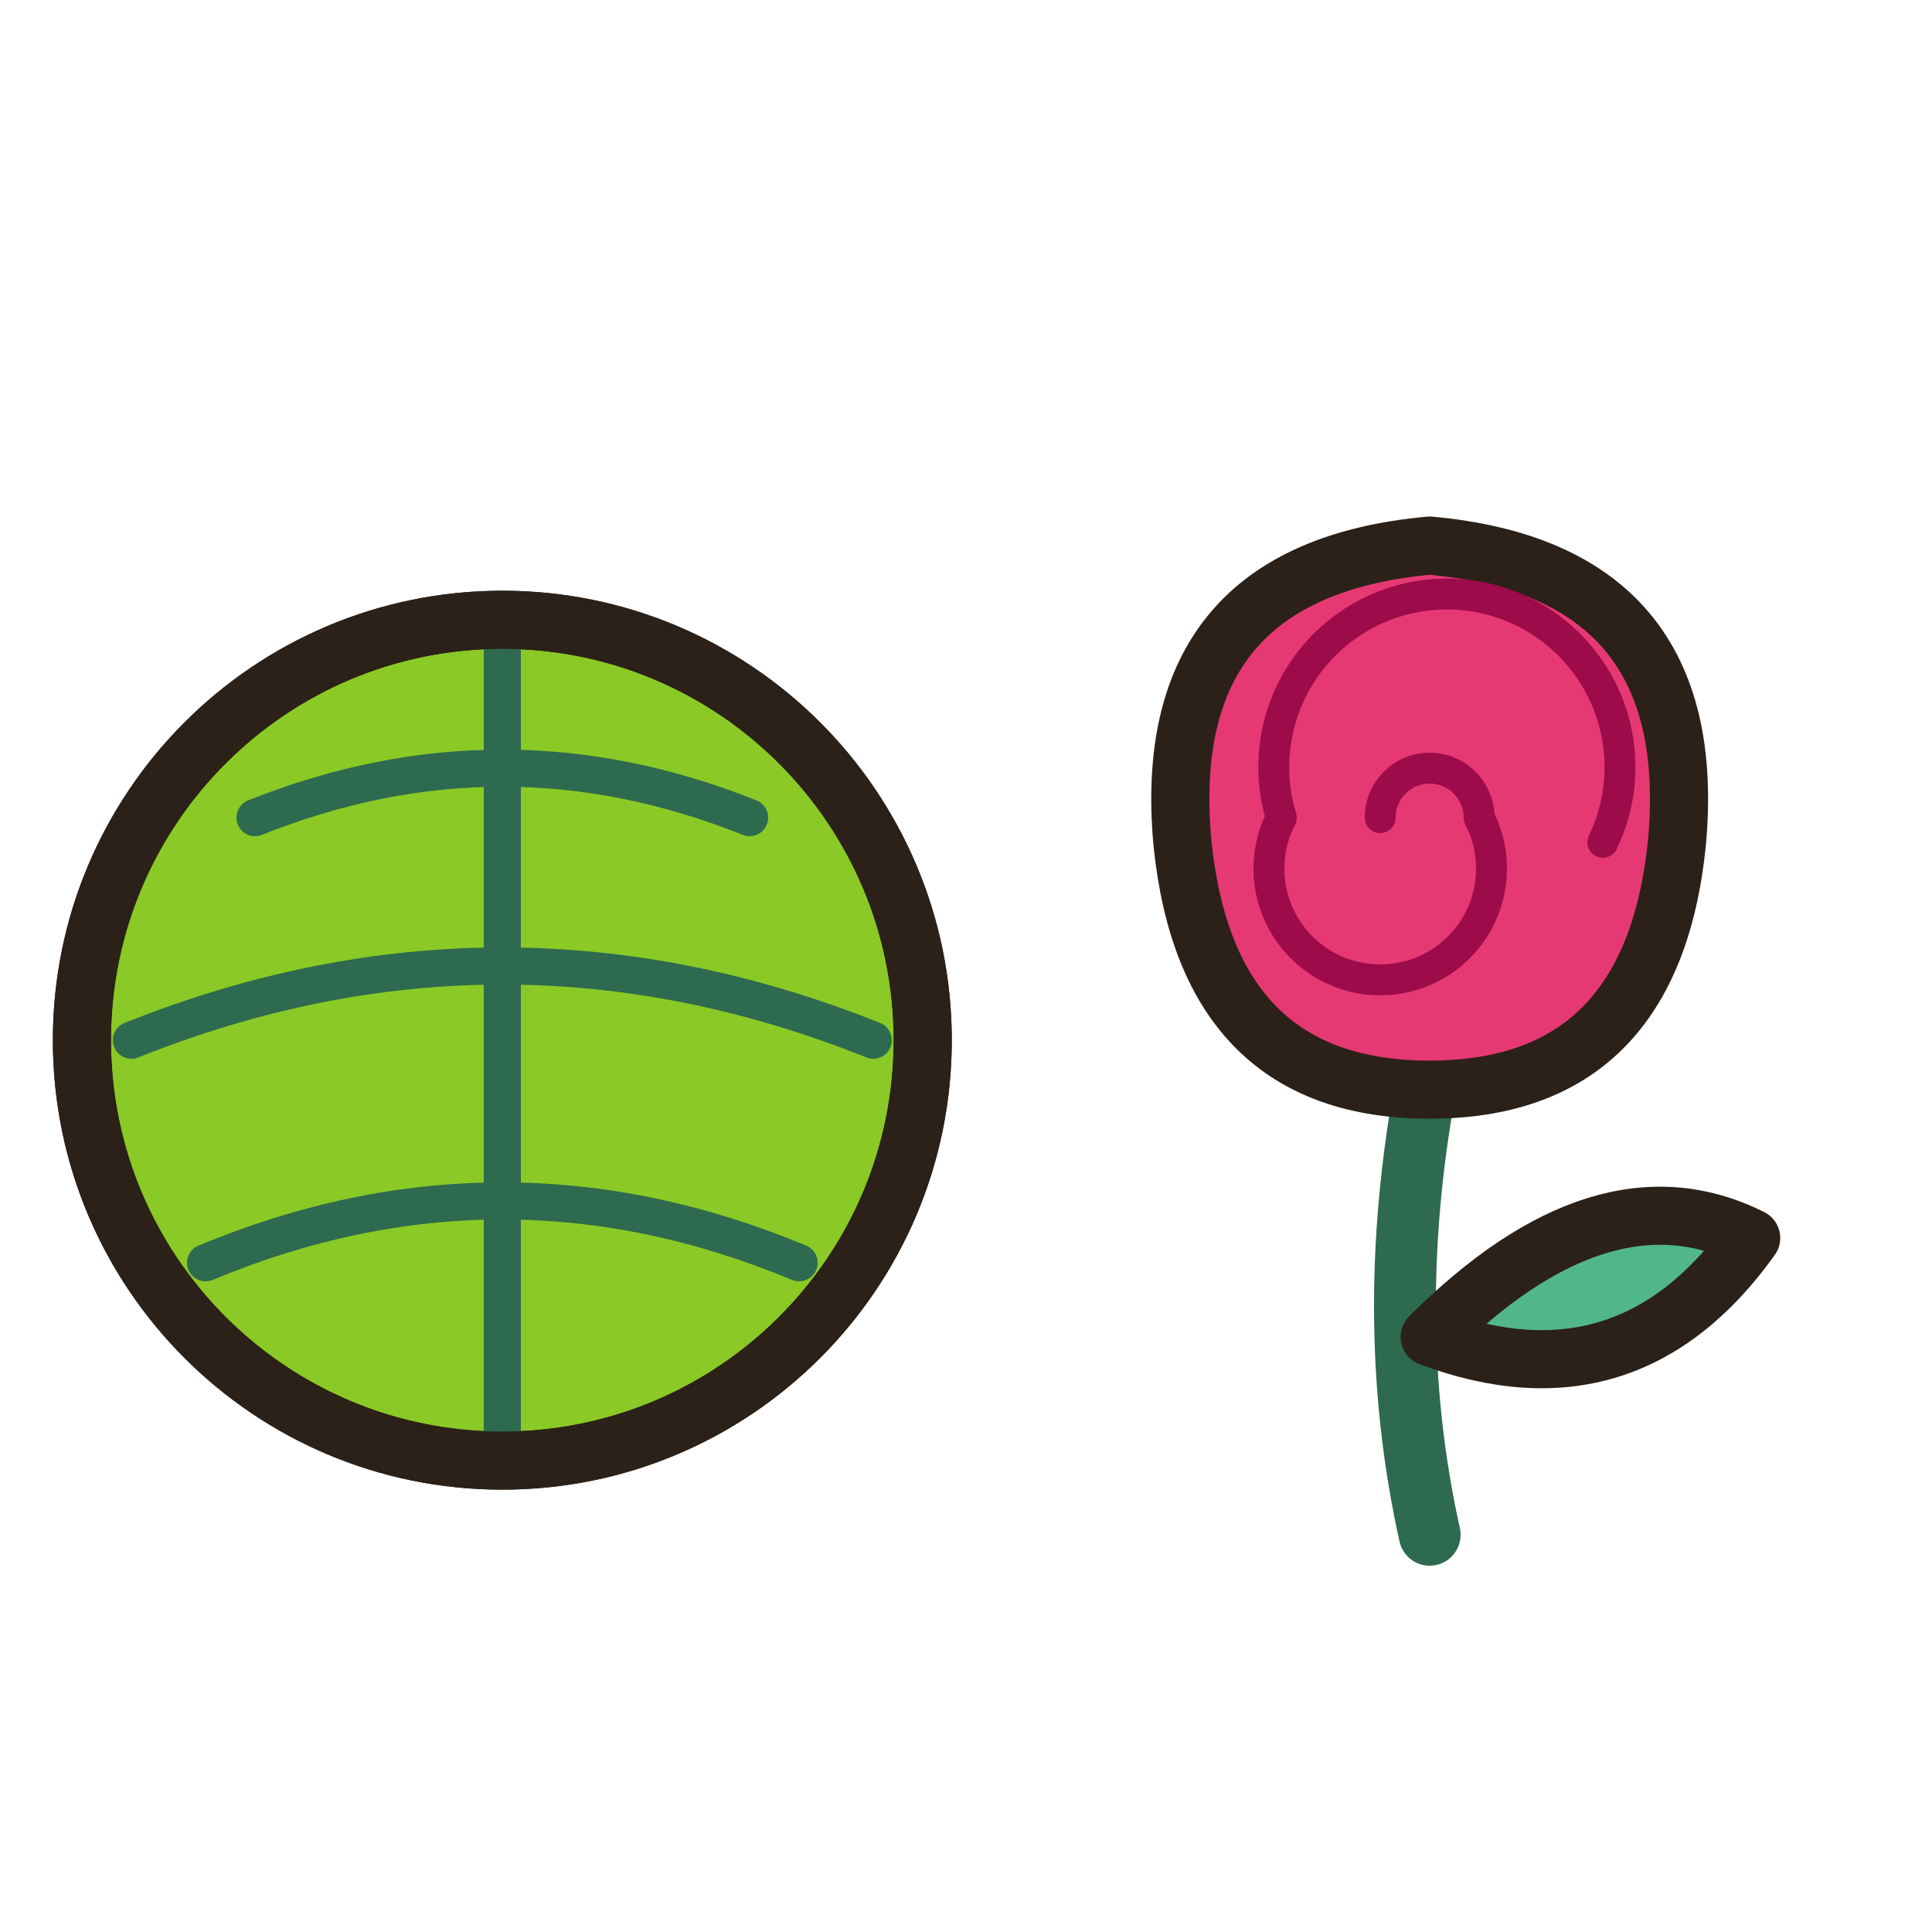
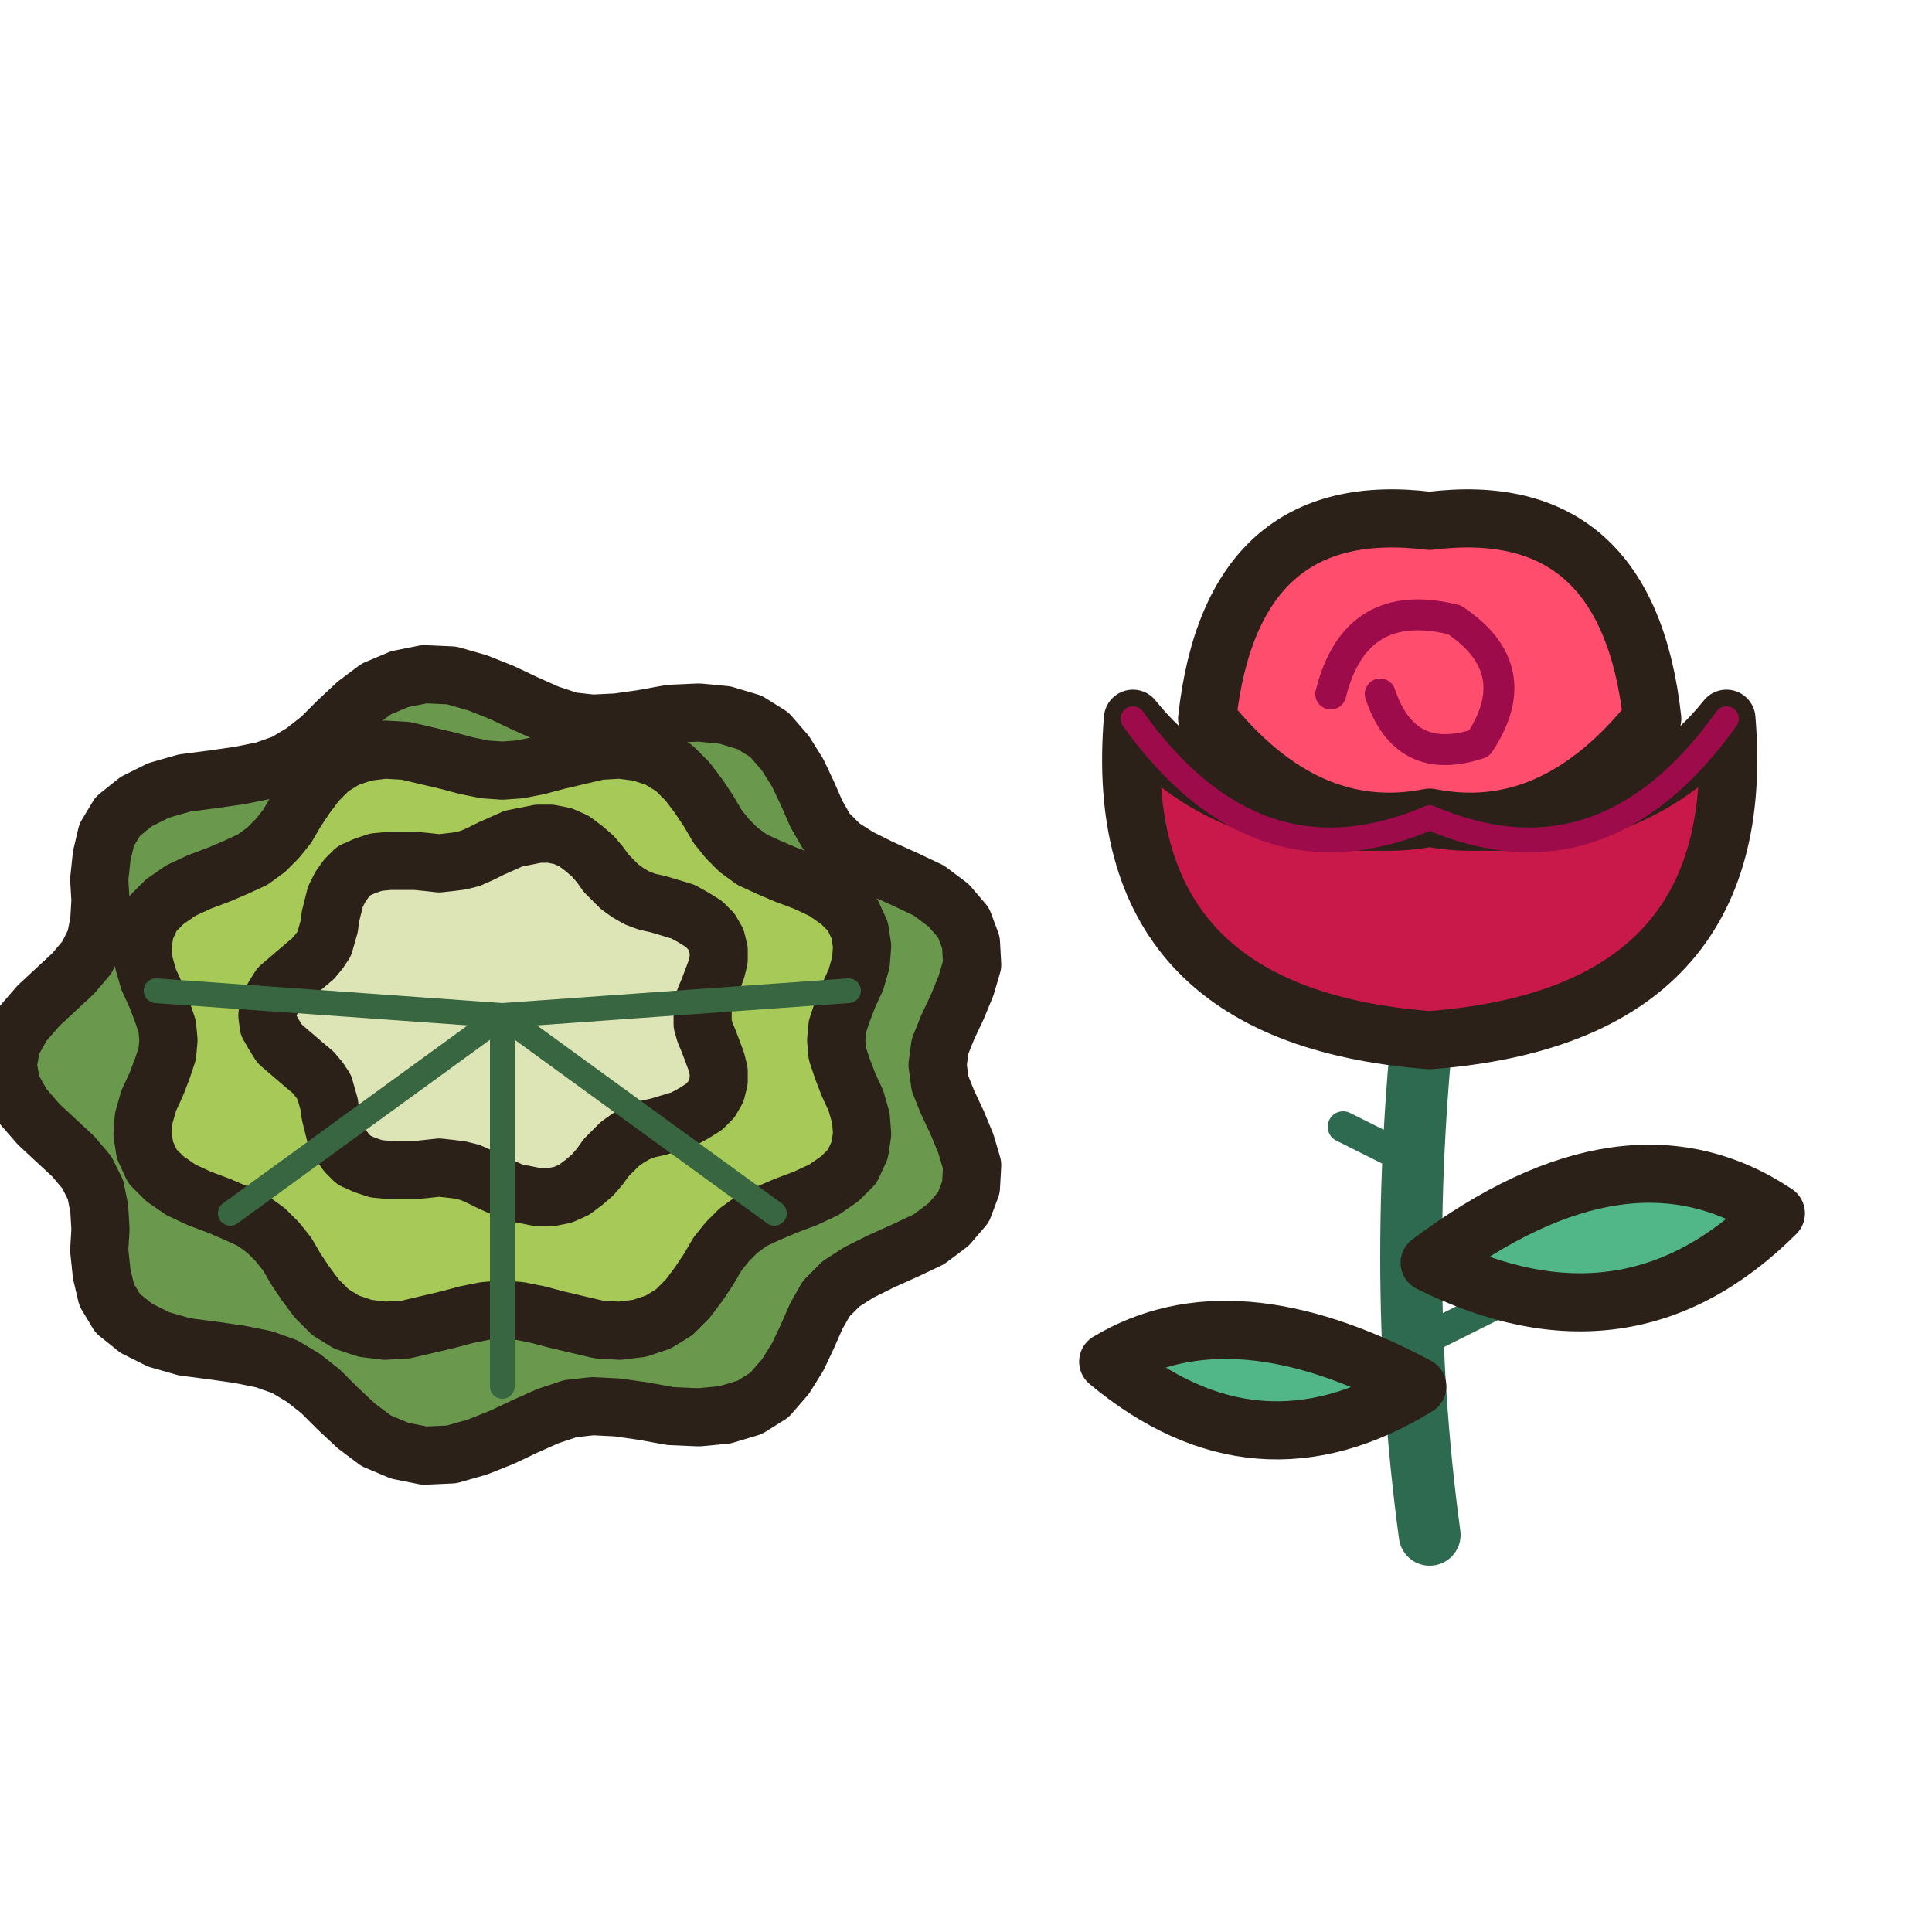
<svg xmlns="http://www.w3.org/2000/svg" viewBox="0 0 100 100">
  <g fill="none" stroke="#2b2118" stroke-width="3" stroke-linecap="round" stroke-linejoin="round">
    <g transform="translate(-6 18) scale(.64)" stroke-width="4.7">
-       <circle cx="50" cy="56" r="34" fill="#8ac926" />
-       <path d="M50 22 L50 90 M30 38 Q50 30 70 38 M20 56 Q50 44 80 56 M26 74 Q50 64 74 74" stroke="#2d6a4f" stroke-width="3" />
-       <circle cx="50" cy="56" r="34" />
+       <path d="M85.2 58.0 L85.4 59.5 L86.0 61.0 L86.8 62.7 L87.5 64.4 L88.0 66.1 L87.9 67.9 L87.3 69.5 L86.1 70.9 L84.5 72.1 L82.6 73.0 L80.6 73.9 L78.8 74.8 L77.4 75.7 L76.2 76.9 L75.4 78.3 L74.7 79.9 L73.9 81.6 L72.9 83.2 L71.6 84.7 L70.0 85.7 L68.0 86.3 L65.9 86.5 L63.6 86.4 L61.4 86.0 L59.3 85.7 L57.3 85.6 L55.5 85.8 L53.7 86.4 L51.9 87.2 L50.0 88.1 L48.0 88.9 L45.9 89.5 L43.7 89.6 L41.7 89.2 L39.8 88.4 L38.2 87.2 L36.7 85.8 L35.3 84.4 L33.9 83.3 L32.4 82.4 L30.7 81.8 L28.7 81.4 L26.6 81.1 L24.3 80.8 L22.2 80.2 L20.4 79.3 L18.9 78.1 L18.0 76.6 L17.6 74.9 L17.4 73.0 L17.5 71.3 L17.4 69.6 L17.1 68.1 L16.4 66.7 L15.3 65.4 L13.9 64.1 L12.5 62.8 L11.2 61.3 L10.3 59.7 L10.0 58.0 L10.3 56.3 L11.2 54.7 L12.5 53.2 L13.9 51.9 L15.3 50.6 L16.4 49.3 L17.1 47.9 L17.4 46.4 L17.5 44.7 L17.4 43.0 L17.6 41.1 L18.0 39.4 L18.9 37.9 L20.4 36.7 L22.2 35.8 L24.3 35.2 L26.6 34.9 L28.7 34.6 L30.7 34.2 L32.4 33.6 L33.9 32.7 L35.3 31.6 L36.7 30.2 L38.2 28.8 L39.8 27.6 L41.7 26.8 L43.7 26.4 L45.9 26.5 L48.0 27.1 L50.0 27.9 L51.9 28.8 L53.7 29.6 L55.5 30.2 L57.3 30.4 L59.3 30.3 L61.4 30.0 L63.6 29.6 L65.9 29.5 L68.0 29.7 L70.0 30.3 L71.6 31.3 L72.9 32.8 L73.9 34.4 L74.7 36.1 L75.4 37.7 L76.2 39.1 L77.4 40.3 L78.8 41.2 L80.6 42.1 L82.6 43.0 L84.5 43.9 L86.1 45.1 L87.3 46.5 L87.9 48.1 L88.0 49.9 L87.5 51.6 L86.8 53.3 L86.0 55.0 L85.4 56.5 L85.2 58.0Z" fill="#6a994e" />
+       <path d="M77.0 56.0 L77.1 57.1 L77.5 58.3 L78.0 59.6 L78.6 60.9 L79.0 62.3 L79.1 63.6 L78.9 64.9 L78.3 66.2 L77.3 67.2 L76.0 68.1 L74.5 68.8 L72.9 69.4 L71.5 70.0 L70.2 70.6 L69.1 71.4 L68.2 72.3 L67.4 73.3 L66.7 74.5 L65.9 75.7 L65.0 76.9 L63.9 78.0 L62.6 78.8 L61.1 79.3 L59.5 79.5 L57.8 79.4 L56.1 79.0 L54.4 78.6 L52.9 78.2 L51.4 77.9 L50.0 77.8 L48.6 77.9 L47.1 78.2 L45.6 78.6 L43.9 79.0 L42.2 79.4 L40.5 79.5 L38.9 79.3 L37.4 78.8 L36.1 78.0 L35.0 76.9 L34.1 75.7 L33.3 74.5 L32.6 73.3 L31.8 72.3 L30.9 71.4 L29.8 70.6 L28.5 70.0 L27.1 69.4 L25.5 68.8 L24.0 68.1 L22.7 67.2 L21.7 66.2 L21.1 64.9 L20.9 63.6 L21.0 62.3 L21.4 60.9 L22.0 59.6 L22.5 58.3 L22.9 57.1 L23.0 56.0 L22.9 54.9 L22.5 53.7 L22.0 52.4 L21.4 51.1 L21.0 49.7 L20.9 48.4 L21.1 47.1 L21.7 45.8 L22.7 44.8 L24.0 43.9 L25.5 43.2 L27.1 42.6 L28.5 42.0 L29.8 41.4 L30.9 40.6 L31.8 39.7 L32.6 38.7 L33.3 37.5 L34.1 36.3 L35.0 35.1 L36.1 34.0 L37.4 33.2 L38.9 32.7 L40.5 32.5 L42.2 32.6 L43.9 33.0 L45.6 33.4 L47.1 33.8 L48.6 34.1 L50.0 34.2 L51.4 34.1 L52.9 33.8 L54.4 33.4 L56.1 33.0 L57.8 32.6 L59.5 32.5 L61.1 32.7 L62.6 33.2 L63.9 34.0 L65.0 35.1 L65.9 36.3 L66.7 37.5 L67.4 38.7 L68.2 39.7 L69.1 40.6 L70.2 41.4 L71.5 42.0 L72.9 42.6 L74.5 43.2 L76.0 43.9 L77.3 44.8 L78.3 45.8 L78.9 47.1 L79.1 48.4 L79.0 49.7 L78.6 51.1 L78.0 52.4 L77.5 53.7 L77.1 54.9 L77.0 56.0Z" fill="#a7c957" />
+       <path d="M66.2 54.0 L66.2 54.7 L66.4 55.4 L66.7 56.1 L67.0 56.9 L67.3 57.7 L67.5 58.5 L67.5 59.3 L67.3 60.1 L66.9 60.8 L66.3 61.4 L65.5 61.9 L64.6 62.4 L63.6 62.7 L62.6 63.0 L61.7 63.2 L60.9 63.5 L60.2 63.9 L59.5 64.4 L59.0 64.9 L58.4 65.5 L57.9 66.2 L57.3 66.9 L56.6 67.5 L55.8 68.1 L54.9 68.5 L53.9 68.7 L52.9 68.7 L51.9 68.5 L50.9 68.3 L50.0 67.9 L49.1 67.5 L48.3 67.1 L47.4 66.7 L46.6 66.5 L45.8 66.4 L44.9 66.3 L44.0 66.4 L43.0 66.5 L41.9 66.5 L40.9 66.5 L39.8 66.4 L38.9 66.1 L38.0 65.7 L37.4 65.1 L36.9 64.4 L36.5 63.6 L36.3 62.8 L36.1 62.0 L36.0 61.2 L35.8 60.5 L35.6 59.8 L35.2 59.2 L34.7 58.6 L34.1 58.1 L33.4 57.5 L32.7 56.9 L32.0 56.3 L31.5 55.5 L31.1 54.8 L31.0 54.0 L31.1 53.2 L31.5 52.5 L32.0 51.7 L32.7 51.1 L33.4 50.5 L34.1 49.9 L34.7 49.4 L35.2 48.8 L35.6 48.2 L35.8 47.5 L36.0 46.8 L36.1 46.0 L36.3 45.2 L36.5 44.4 L36.9 43.6 L37.4 42.9 L38.0 42.3 L38.9 41.9 L39.8 41.6 L40.9 41.5 L41.9 41.5 L43.0 41.5 L44.0 41.6 L44.9 41.7 L45.8 41.6 L46.6 41.5 L47.4 41.3 L48.3 40.9 L49.1 40.5 L50.0 40.1 L50.9 39.7 L51.9 39.5 L52.9 39.3 L53.9 39.3 L54.9 39.5 L55.8 39.9 L56.6 40.5 L57.3 41.1 L57.9 41.8 L58.4 42.5 L59.0 43.1 L59.5 43.6 L60.2 44.1 L60.9 44.5 L61.7 44.8 L62.6 45.0 L63.6 45.3 L64.6 45.6 L65.5 46.1 L66.3 46.6 L66.9 47.2 L67.3 47.9 L67.5 48.7 L67.5 49.5 L67.3 50.3 L67.0 51.1 L66.7 51.9 L66.4 52.6 L66.2 53.3 L66.2 54.0Z" fill="#dde5b6" />
+       <path d="M50 54 L28 70 M50 54 L72 70 M50 54 L50 84 M50 54 L22 52 M50 54 L78 52" stroke="#386641" stroke-width="2" />
    </g>
    <g transform="translate(42 18) scale(.64)" stroke-width="4.7">
-       <path d="M50 58 Q46 78 50 96" stroke="#2d6a4f" stroke-width="5" />
-       <path d="M50 80 Q64 66 76 72 Q66 86 50 80Z" fill="#52b788" />
-       <path d="M30 40 Q28 18 50 16 Q72 18 70 40 Q68 60 50 60 Q32 60 30 40Z" fill="#e63973" />
-       <path d="M50 38 m-4 0 a4 4 0 1 1 8 0 a9 9 0 1 1 -16 0 a14 14 0 1 1 26 2" stroke="#9d0b4b" stroke-width="2.5" />
+       <path d="M50 50 Q47 74 50 96" stroke="#2d6a4f" stroke-width="5" />
+       <path d="M49 66 L43 63 M50 80 L56 77" stroke="#2d6a4f" stroke-width="2.5" />
+       <path d="M50 74 Q66 62 78 70 Q66 82 50 74Z" fill="#52b788" />
+       <path d="M49 84 Q34 76 24 82 Q36 92 49 84Z" fill="#52b788" />
+       <path d="M26 30 Q24 54 50 56 Q76 54 74 30 Q66 40 50 38 Q34 40 26 30Z" fill="#c9184a" />
+       <path d="M32 30 Q34 12 50 14 Q66 12 68 30 Q60 40 50 38 Q40 40 32 30Z" fill="#ff4d6d" />
+       <path d="M42 28 Q44 20 52 22 Q58 26 54 32 Q48 34 46 28" stroke="#9d0b4b" stroke-width="2.5" />
+       <path d="M26 30 Q36 44 50 38 Q64 44 74 30" stroke="#9d0b4b" stroke-width="2" />
    </g>
  </g>
</svg>
